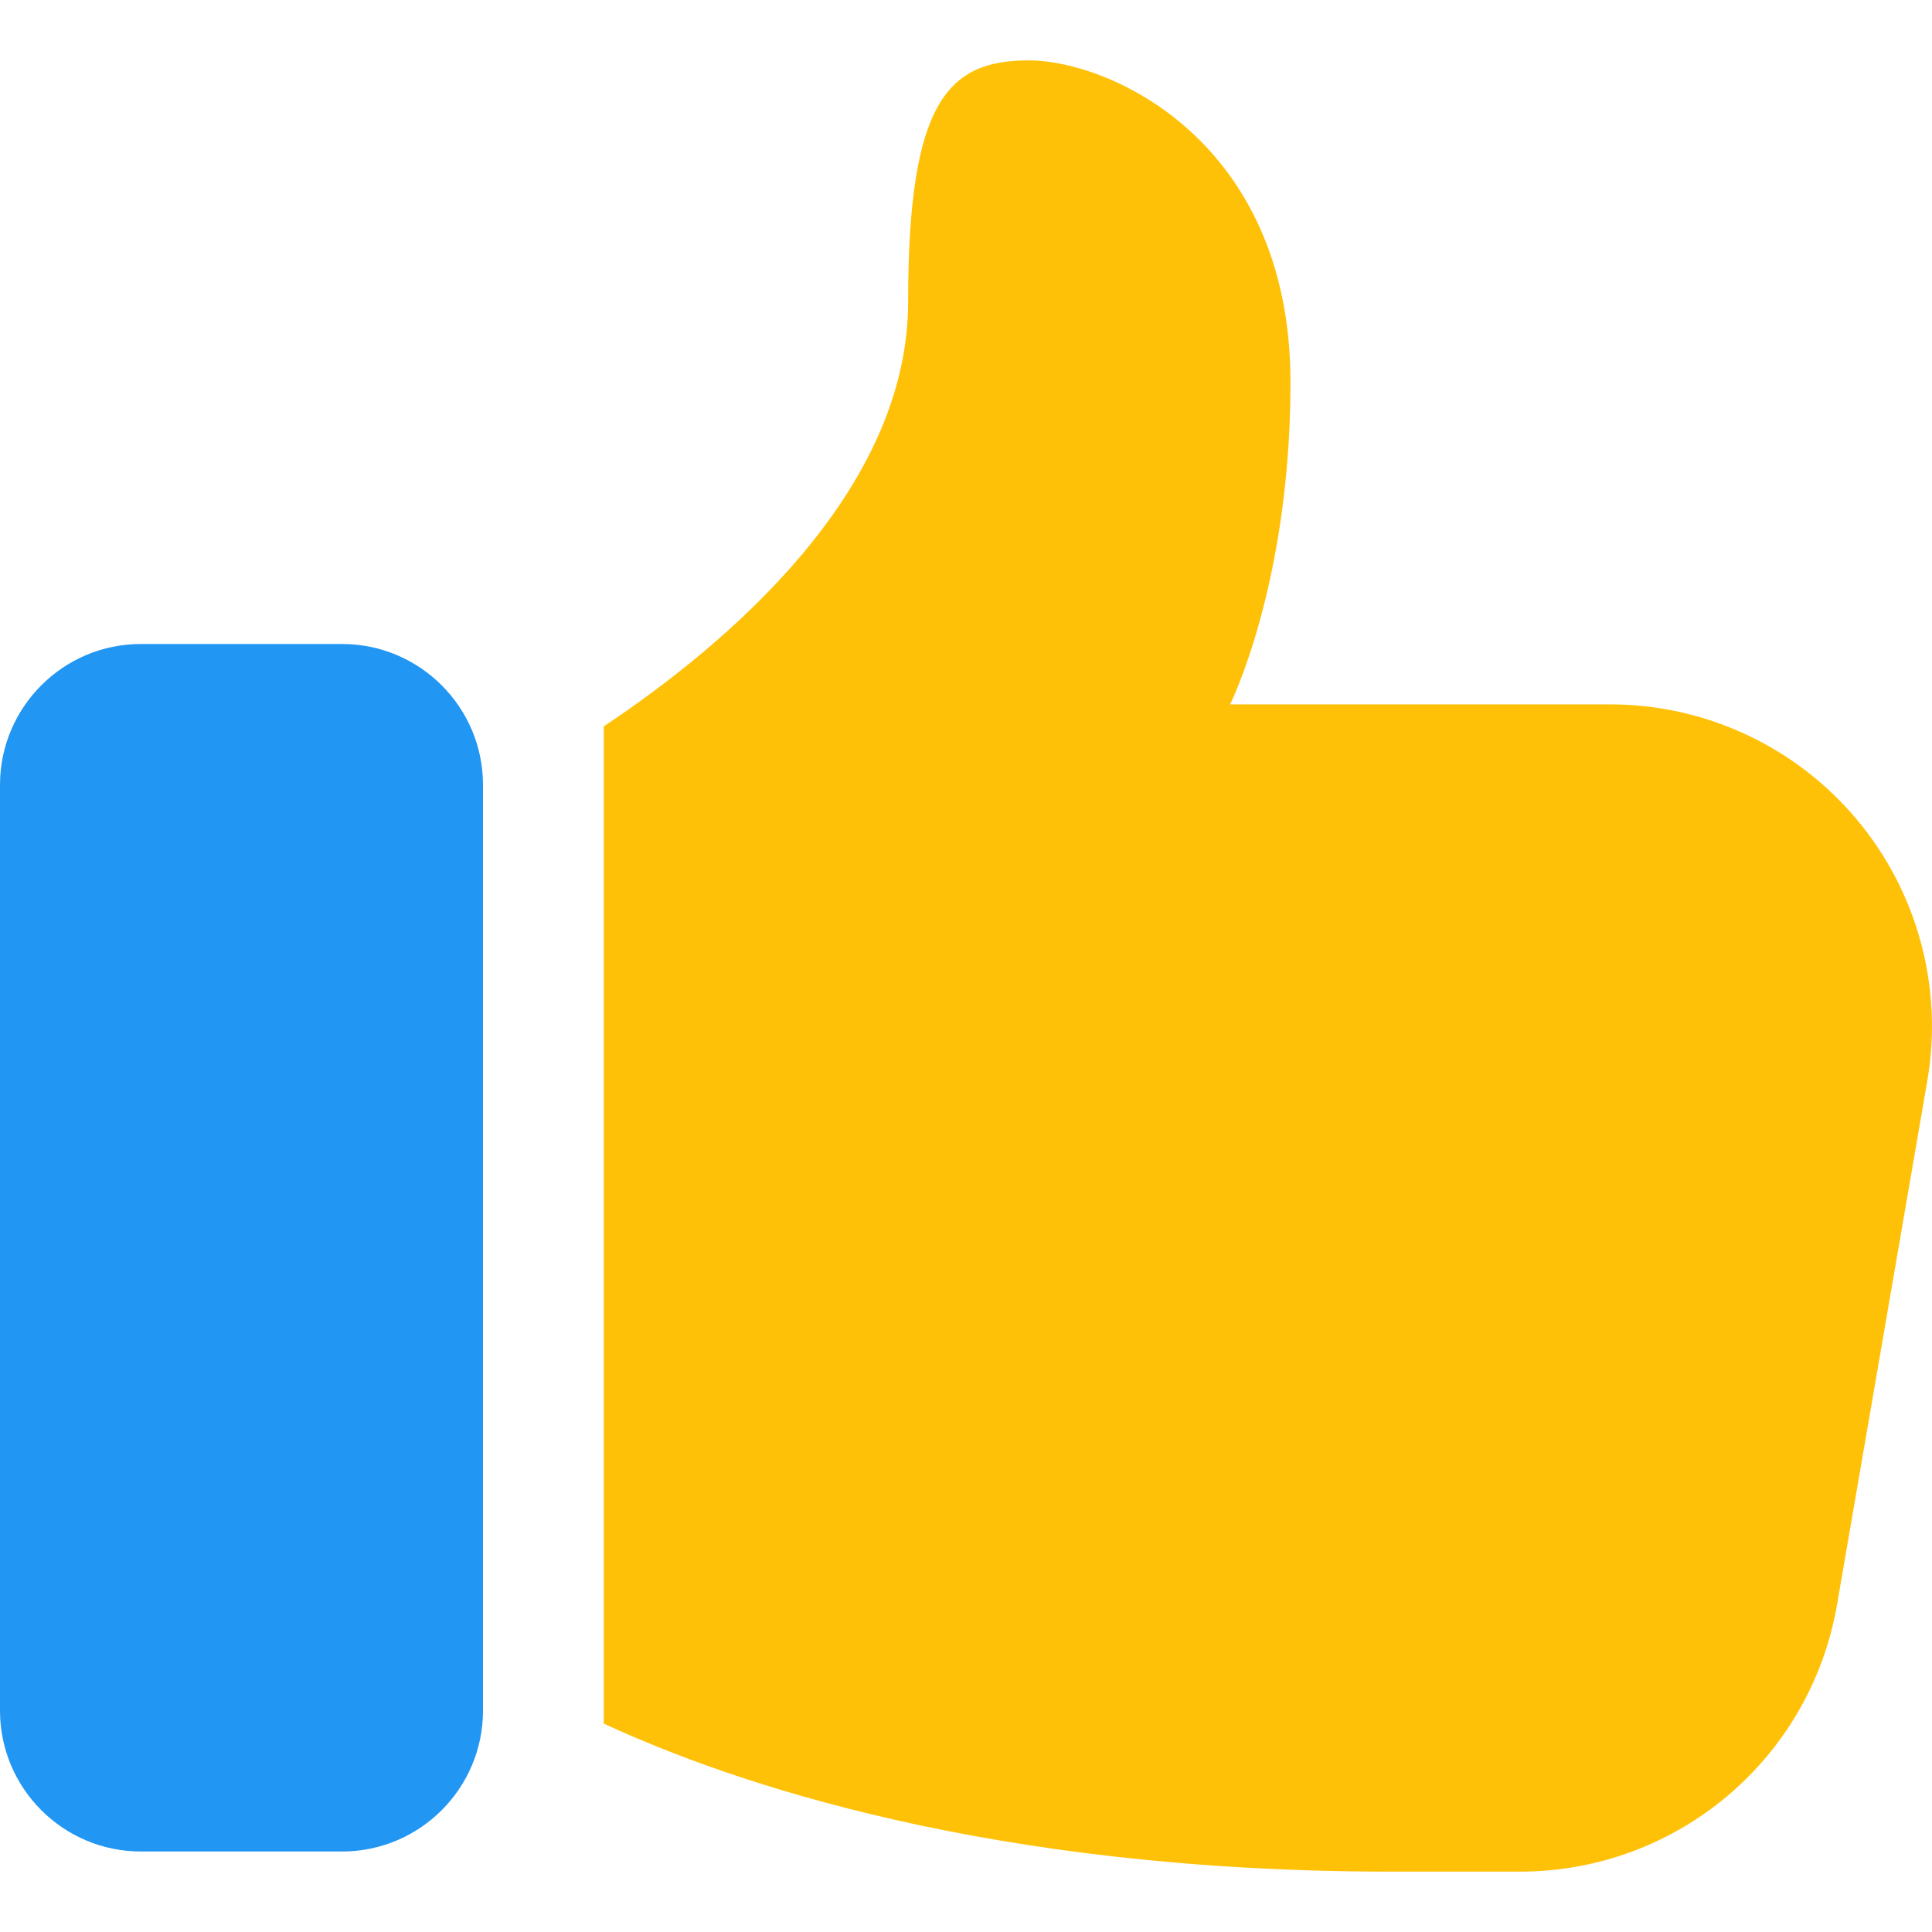
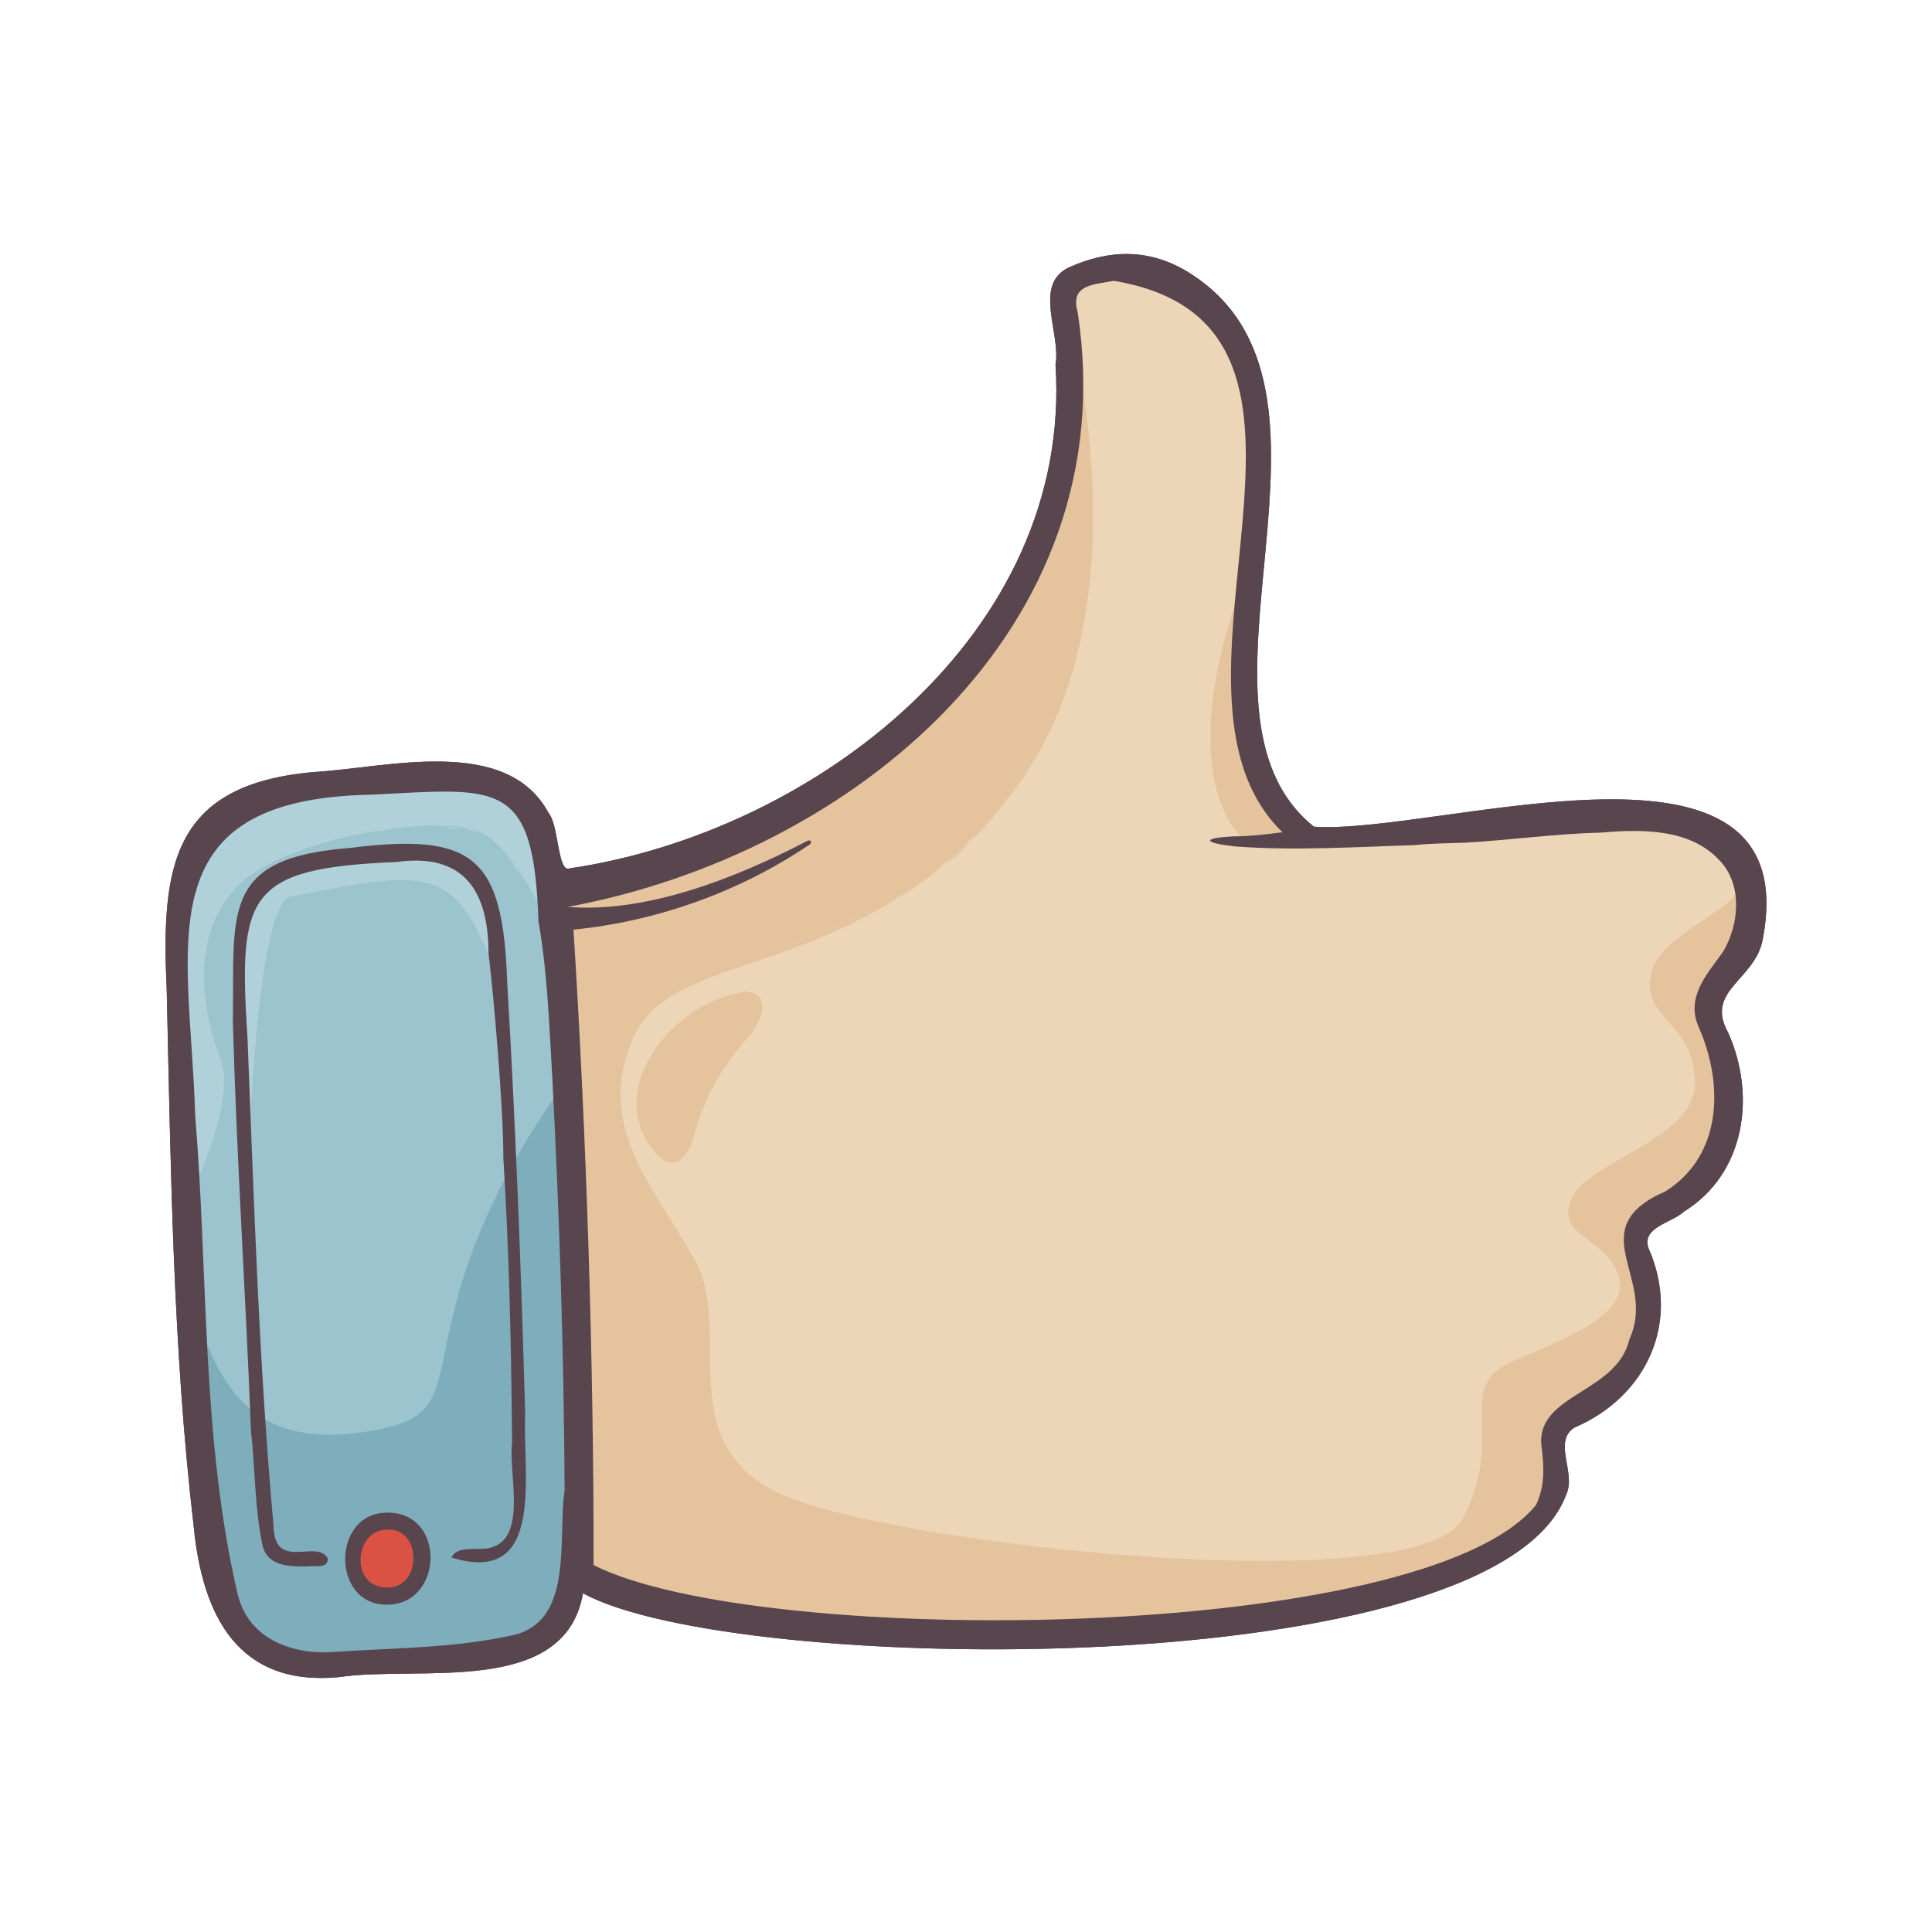
- <svg xmlns="http://www.w3.org/2000/svg" height="512" viewBox="0 0 24 24" width="512">
-   <path d="M4.25 8h-2.5C.785 8 0 8.785 0 9.75v11.5C0 22.215.785 23 1.75 23h2.5C5.215 23 6 22.215 6 21.25V9.75C6 8.785 5.215 8 4.25 8z" fill="#2196f3" />
-   <path d="M20.001 8.75h-4.72s.75-1.5.75-4c0-3-2.25-4-3.25-4s-1.5.5-1.5 3c0 2.376-2.301 4.288-3.781 5.273v12.388c1.601.741 4.806 1.839 9.781 1.839h1.6c1.95 0 3.61-1.4 3.94-3.32l1.12-6.5a3.998 3.998 0 0 0-3.94-4.68z" fill="#ffc107" />
+ <svg xmlns="http://www.w3.org/2000/svg" enable-background="new 0 0 500 500" id="Layer_1" version="1.1" viewBox="0 0 500 500" xml:space="preserve">
+   <g>
+     <path d="M456.226,242.9c11.308-59.611-83.852-26.76-116.182-28.955c-37.914-30.403,15.408-113.679-32.38-143.407   c-10.051-6.251-20.394-6.054-30.905-1.393c-9.558,4.372-2.137,17.169-3.59,25.25c4.501,69.526-62.274,121.017-125.876,130.364   c-2.97,0.954-2.695-11.285-5.304-14.322c-10.86-20.286-41.897-11.722-60.711-10.64c-36.664,3.209-39.646,24.254-38.134,56.185   c1.062,46.448,1.585,93.069,7.011,139.255c2.257,22.873,11.43,41.318,37.653,38.798c20.361-3.101,58.412,5.307,63.069-21.705   c38.98,21.487,236.765,23.819,254.536-25.734c2.473-5.466-3.579-13.498,2.013-17.119c18.84-8.072,27.665-27.432,19.171-46.521   c-1.759-5.402,6.109-6.463,9.173-9.371c15.962-9.852,18.762-30.19,11.44-46.406C441.117,256.187,454.45,253.625,456.226,242.9z" fill="#58454D" />
+     <path d="M149.011,407.536c15.081,23.712,244.243,14.138,248.024-11.701c9.945-17.24,3.077-21.924,8.853-29.284   c5.776-7.361,20.64-10.929,20.346-25.65c-0.294-14.721-4.137-21.967-1.993-24.589c35.536-16.598,20.38-32.457,18.351-58.608   c52.704-68.112-83.685-40.108-104.252-40.25c-30.228-16.055-5.305-89.924-13.663-115.215c-6.024-17.397-12.582-31.3-28.775-32.787   c-16.193-1.487-20.743,4.684-20.743,4.684c12.66,86.381-51.455,141.79-132.546,155.91   C144.287,236.659,151.247,388.72,149.011,407.536z" fill="#EDD5B8" />
+     <path d="M275.427,78.512c0,0,24.214,79.897-14.57,128.094s-85.396,37.908-96.551,61.12   c-11.155,23.211,5.373,40.001,15.51,58.372c10.138,18.371-6.278,46.927,21.692,60.306s165.504,28.204,177.012,6.685   c11.507-21.52-2.676-34.076,13.114-40.846s30.691-12.613,27.089-22.572c-3.603-9.96-16.457-9.574-11.87-19.637   c4.587-10.062,32.575-15.016,31.797-30.606c-0.779-15.59-13.867-15.506-11.338-27.425c2.529-11.919,29.168-17.981,24.053-28.667   s6.468,4.257,2.007,17.417c-4.461,13.16-14.057,15.682-9.761,25.796s5.425,29.022,0.009,35.851   c-5.416,6.828-18.891,10.826-20.016,15.853s5.802,22.665-0.561,33.307c-6.363,10.642-19.3,14.1-20.973,19.676   c-1.673,5.576,3.002,21.424-9.261,28.946c-20.619,17.372-212.132,33.582-244.511,7.355c2.321-21.556-1.827-150.939-4.367-177.49   C211.102,219.868,293.105,160.859,275.427,78.512z" fill="#E4C39D" />
+     <path d="M325.102,143.502c-7.085,13.052-21.143,56.387-2.753,74.45l15.99-1.956c0,0-18.154-11.615-16.92-28.998   C322.652,169.615,325.102,143.502,325.102,143.502z" fill="#E4C39D" />
+     <path d="M51.961,214.799c-7.11,2.984-13.402,198.745,20.454,215.765c16.176,3.01,65.234-0.723,71.703-8.419   c9.958-8.872,7.776-206.821-9.903-216.475C124.266,200.882,62.587,208.278,51.961,214.799z" fill="#9CC4CF" />
+     <path d="M146.412,280.129c0,0-16.905,21.069-26.05,49.173c-9.145,28.104-2.939,37.084-22.882,40.735   c-38.811,7.544-42.927-20.101-50.323-40.271c0,0,5.737,76.264,12.102,88.086c6.365,11.822,27.621,15.726,49.061,12.547   s32.246-1.148,38.092-15.1C152.258,401.346,146.412,280.129,146.412,280.129z" fill="#7EADBB" />
+     <path d="M63.82,315.362c0,0,1.338-80.13,11.208-83.308c38.875-7.698,43.145-8.087,55.24,24.873   c0,0-0.26-29.612-11.487-34.567s-42.022-0.235-50.11,5.475C54.59,237.406,65.758,304.524,63.82,315.362z" fill="#B1D1DA" />
+     <path d="M48.095,312.009c0,0,13.35-26.364,9.033-37.633c-4.316-11.268-8.477-30.89,3.708-44.385   c12.184-13.495,53.902-19.682,63.824-14.498c9.922,5.184,19.272,27.849,19.272,27.849s-1.237-33.497-12.738-38.285   c-11.501-4.788-71.404-2.254-79.233,9.742C44.131,226.795,48.095,312.009,48.095,312.009z" fill="#B1D1DA" />
+     <path d="M130.273,299.803c-0.002-0.025-0.003-0.051-0.005-0.076c0.002,0.026,0,0.051,0.002,0.077   C130.271,299.803,130.272,299.803,130.273,299.803z" fill="#58454D" />
+     <path d="M60.938,285.083c-0.033-0.006-0.068-0.001-0.102,0c0.037,0.032,0.064,0.066,0.106,0.098   C60.941,285.148,60.94,285.115,60.938,285.083z" fill="#58454D" />
+     <path d="M64.587,364.104c-0.001,0.014-0.001,0.028-0.002,0.042c0.003-0.001,0.008,0,0.011-0.001   C64.592,364.131,64.591,364.117,64.587,364.104z" fill="#58454D" />
+     <path d="M60.345,269.153c-0.003-0.056-0.005-0.112-0.009-0.168c-0.009,0.062-0.019,0.124-0.028,0.186   C60.32,269.165,60.333,269.159,60.345,269.153z" fill="#58454D" />
+     <path d="M127.325,249.06L127.325,249.06c-0.002,0.035-0.004,0.07-0.006,0.105c0.014-0.008,0.026-0.017,0.041-0.025   C127.346,249.114,127.341,249.086,127.325,249.06z" fill="#58454D" />
+     <path d="M279.772,105.567c-0.036,0.449-0.061,0.899-0.052,1.352C279.729,106.468,279.748,106.017,279.772,105.567z" fill="#58454D" />
+     <path d="M279.794,105.171c0.003-0.046,0.006-0.092,0.009-0.137C279.798,105.079,279.799,105.125,279.794,105.171z" fill="#58454D" />
+     <path d="M456.226,242.9c11.308-59.611-83.852-26.76-116.182-28.955c-37.914-30.403,15.408-113.679-32.38-143.407   c-10.051-6.251-20.394-6.054-30.905-1.393c-9.558,4.372-2.137,17.169-3.59,25.25c4.501,69.526-62.274,121.017-125.876,130.364   c-2.97,0.954-2.695-11.285-5.304-14.322c-10.86-20.286-41.897-11.722-60.711-10.64c-36.664,3.209-39.646,24.254-38.134,56.185   c1.062,46.448,1.585,93.069,7.011,139.255c2.257,22.873,11.43,41.318,37.653,38.798c20.361-3.101,58.412,5.307,63.069-21.705   c38.98,21.487,236.765,23.819,254.536-25.734c2.473-5.466-3.579-13.498,2.013-17.119c18.84-8.072,27.665-27.432,19.171-46.521   c-1.759-5.402,6.109-6.463,9.173-9.371c15.962-9.852,18.762-30.19,11.44-46.406C441.117,256.187,454.45,253.625,456.226,242.9z    M146.126,385.644c-1.894,12.715,2.643,34.515-14.058,37.683c-14.932,3.24-30.252,3.148-45.425,4.179   c-10.922,0.921-22.368-3.35-25.129-14.887c-9.432-40.412-7.593-82.815-10.999-123.936c-1.309-44.124-13.692-81.932,45.635-83.026   c32.821-1.63,41.997-4.264,43.197,32.698c2.395,13.618,2.829,27.881,3.653,41.773c0,0,0,0,0,0   C144.808,315.225,145.937,350.496,146.126,385.644z M445.966,246.273c-4.202,5.858-9.743,11.769-6.37,19.468   c6.467,14.596,6.294,33.164-8.524,42.552c-22.282,9.771-2.044,22.357-9.381,38.301c-3.224,13.983-24.09,14.155-22.777,27.473   c0.673,5.194,0.999,10.352-1.365,15.376c-28.966,35.932-201.018,37.286-243.936,15.6c0.076-52.214-1.844-111.699-5.202-164.451   c21.605-2.17,42.764-9.698,60.793-21.816c1.264-0.668,0.688-1.769-0.571-0.997c-18.437,9.597-41.438,18.574-61.674,16.924   c73.544-13.624,144.461-71.884,131.952-153.827l0,0c-2.023-7.209,3.831-7.162,9.33-8.201   c69.045,11.493,5.392,105.615,43.681,142.717c-4.393,0.561-8.443,1.038-12.537,1.057c0,0,0,0,0,0   c-8.755,0.425-7.772,1.702,0.123,2.597c0.072-0.061,0.141-0.057,0.206,0.012c15.421,1.16,30.862,0.129,46.255-0.332   c0,0-0.001,0-0.001,0c4.445-0.474,8.928-0.473,13.4-0.654c0,0,0,0,0,0c11.768-0.691,23.514-2.33,35.292-2.614c0,0-0.001,0-0.001,0   c10.419-0.914,23.177-0.985,30.602,7.5c0.004-0.005,0.005-0.009,0.01-0.014c0,0,0,0,0,0l0-0.001c0,0,0,0,0,0.001   C451.014,229.228,450.056,239.284,445.966,246.273z" fill="#58454D" />
+     <path d="M356.965,219.092c-0.33,0.01-0.652,0.051-0.97,0.107C356.317,219.158,356.639,219.115,356.965,219.092z" fill="#58454D" />
+     <path d="M192.947,256.655c7.896,0.589,3.169,9.676-0.237,12.764c-4.403,5.168-8.105,10.745-10.573,17.082   c-2.562,4.407-2.156,11.935-7.154,14.217c-2.191,0.452-3.913-0.69-5.317-2.221C155.452,281.619,174.727,258.894,192.947,256.655z" fill="#E4C39D" />
+     <path d="M281.822,115.182c0.827,2.828,0.112,5.889,0.32,8.822C281.543,121.081,281.086,118.153,281.822,115.182z" fill="#E5C6A1" />
+     <path d="M130.268,299.727c0.004-13.868-2.565-42.494-3.845-53.145c-0.048-16.206-6.512-25.934-23.897-23.487   c-38.885,1.572-40.856,8.614-38.47,45.596c1.691,42.151,2.934,84.042,6.721,126.033c0.182,12.222,11.246,3.367,14.044,8.597   c0.078,1.533-1.075,1.97-2.269,1.985c-5.217,0-13.079,1.184-14.618-5.4c-2.061-9.718-1.873-19.786-2.984-29.645   c-1.357-35.307-3.715-70.379-4.678-105.77c0.427-28.49-3.36-42.421,30.275-45.047c31.972-3.982,39.589,2.175,40.708,34.555   c2.184,37.289,3.618,74.633,4.661,111.976c-0.734,15.169,5.464,44.719-19.069,37.115c1.67-3.641,7.923-1.249,11.21-2.935   c8.18-3.436,3.491-19.377,4.48-26.726C132.313,348.853,131.798,324.26,130.268,299.727z" fill="#58454D" />
+     <path d="M124.66,215.494c-1.467-0.106-2.841-0.616-4.248-0.983C121.926,214.416,123.363,214.653,124.66,215.494z" fill="#ACCED7" />
+     <path d="M134.136,225.946c-0.756-0.984-1.292-2.077-1.636-3.267C133.497,223.542,133.958,224.673,134.136,225.946z" fill="#ACCED7" />
+     <path d="M118.781,214.508c-1.194-0.154-2.448,0.349-3.595-0.325C116.417,213.925,117.616,214.034,118.781,214.508z" fill="#ACCED7" />
+     <path d="M100.159,214.836c-1.147,0.674-2.401,0.17-3.595,0.325C97.71,214.487,98.964,214.992,100.159,214.836z" fill="#ACCED7" />
+     <path d="M95.584,215.163c-0.693,0.6-1.525,0.218-2.288,0.325C94.002,214.978,94.731,214.64,95.584,215.163z" fill="#ACCED7" />
+     <path d="M187.069,251.437c19.396-9.238,40.927-14.241,57.833-28.103   C228.685,237.778,206.753,243.262,187.069,251.437z" fill="#E5C6A1" />
+     <path d="M251.11,217.783c3.857-4.691,7.863-9.672,11.757-14.382C259.657,208.677,255.669,213.606,251.11,217.783z" fill="#E5C6A1" />
+     <path d="M244.901,223.335c1.925-1.785,3.612-3.836,5.886-5.228C249.028,220.078,247.301,222.086,244.901,223.335z" fill="#E5C6A1" />
+     <path d="M108.32,403.336c0.332,10.816-15.93,11.124-15.907,0.375C92.287,392.849,108.506,391.758,108.32,403.336z" fill="#DB5143" />
+     <path d="M100.442,391.485c-14.593-0.363-14.917,23.888-0.298,23.811   C114.71,415.342,115.554,391.541,100.442,391.485z M100.037,410.832c-9.507,0.029-8.56-15.15,0.412-14.99   C109.394,395.766,109.11,411.215,100.037,410.832z" fill="#58454D" />
+   </g>
</svg>
